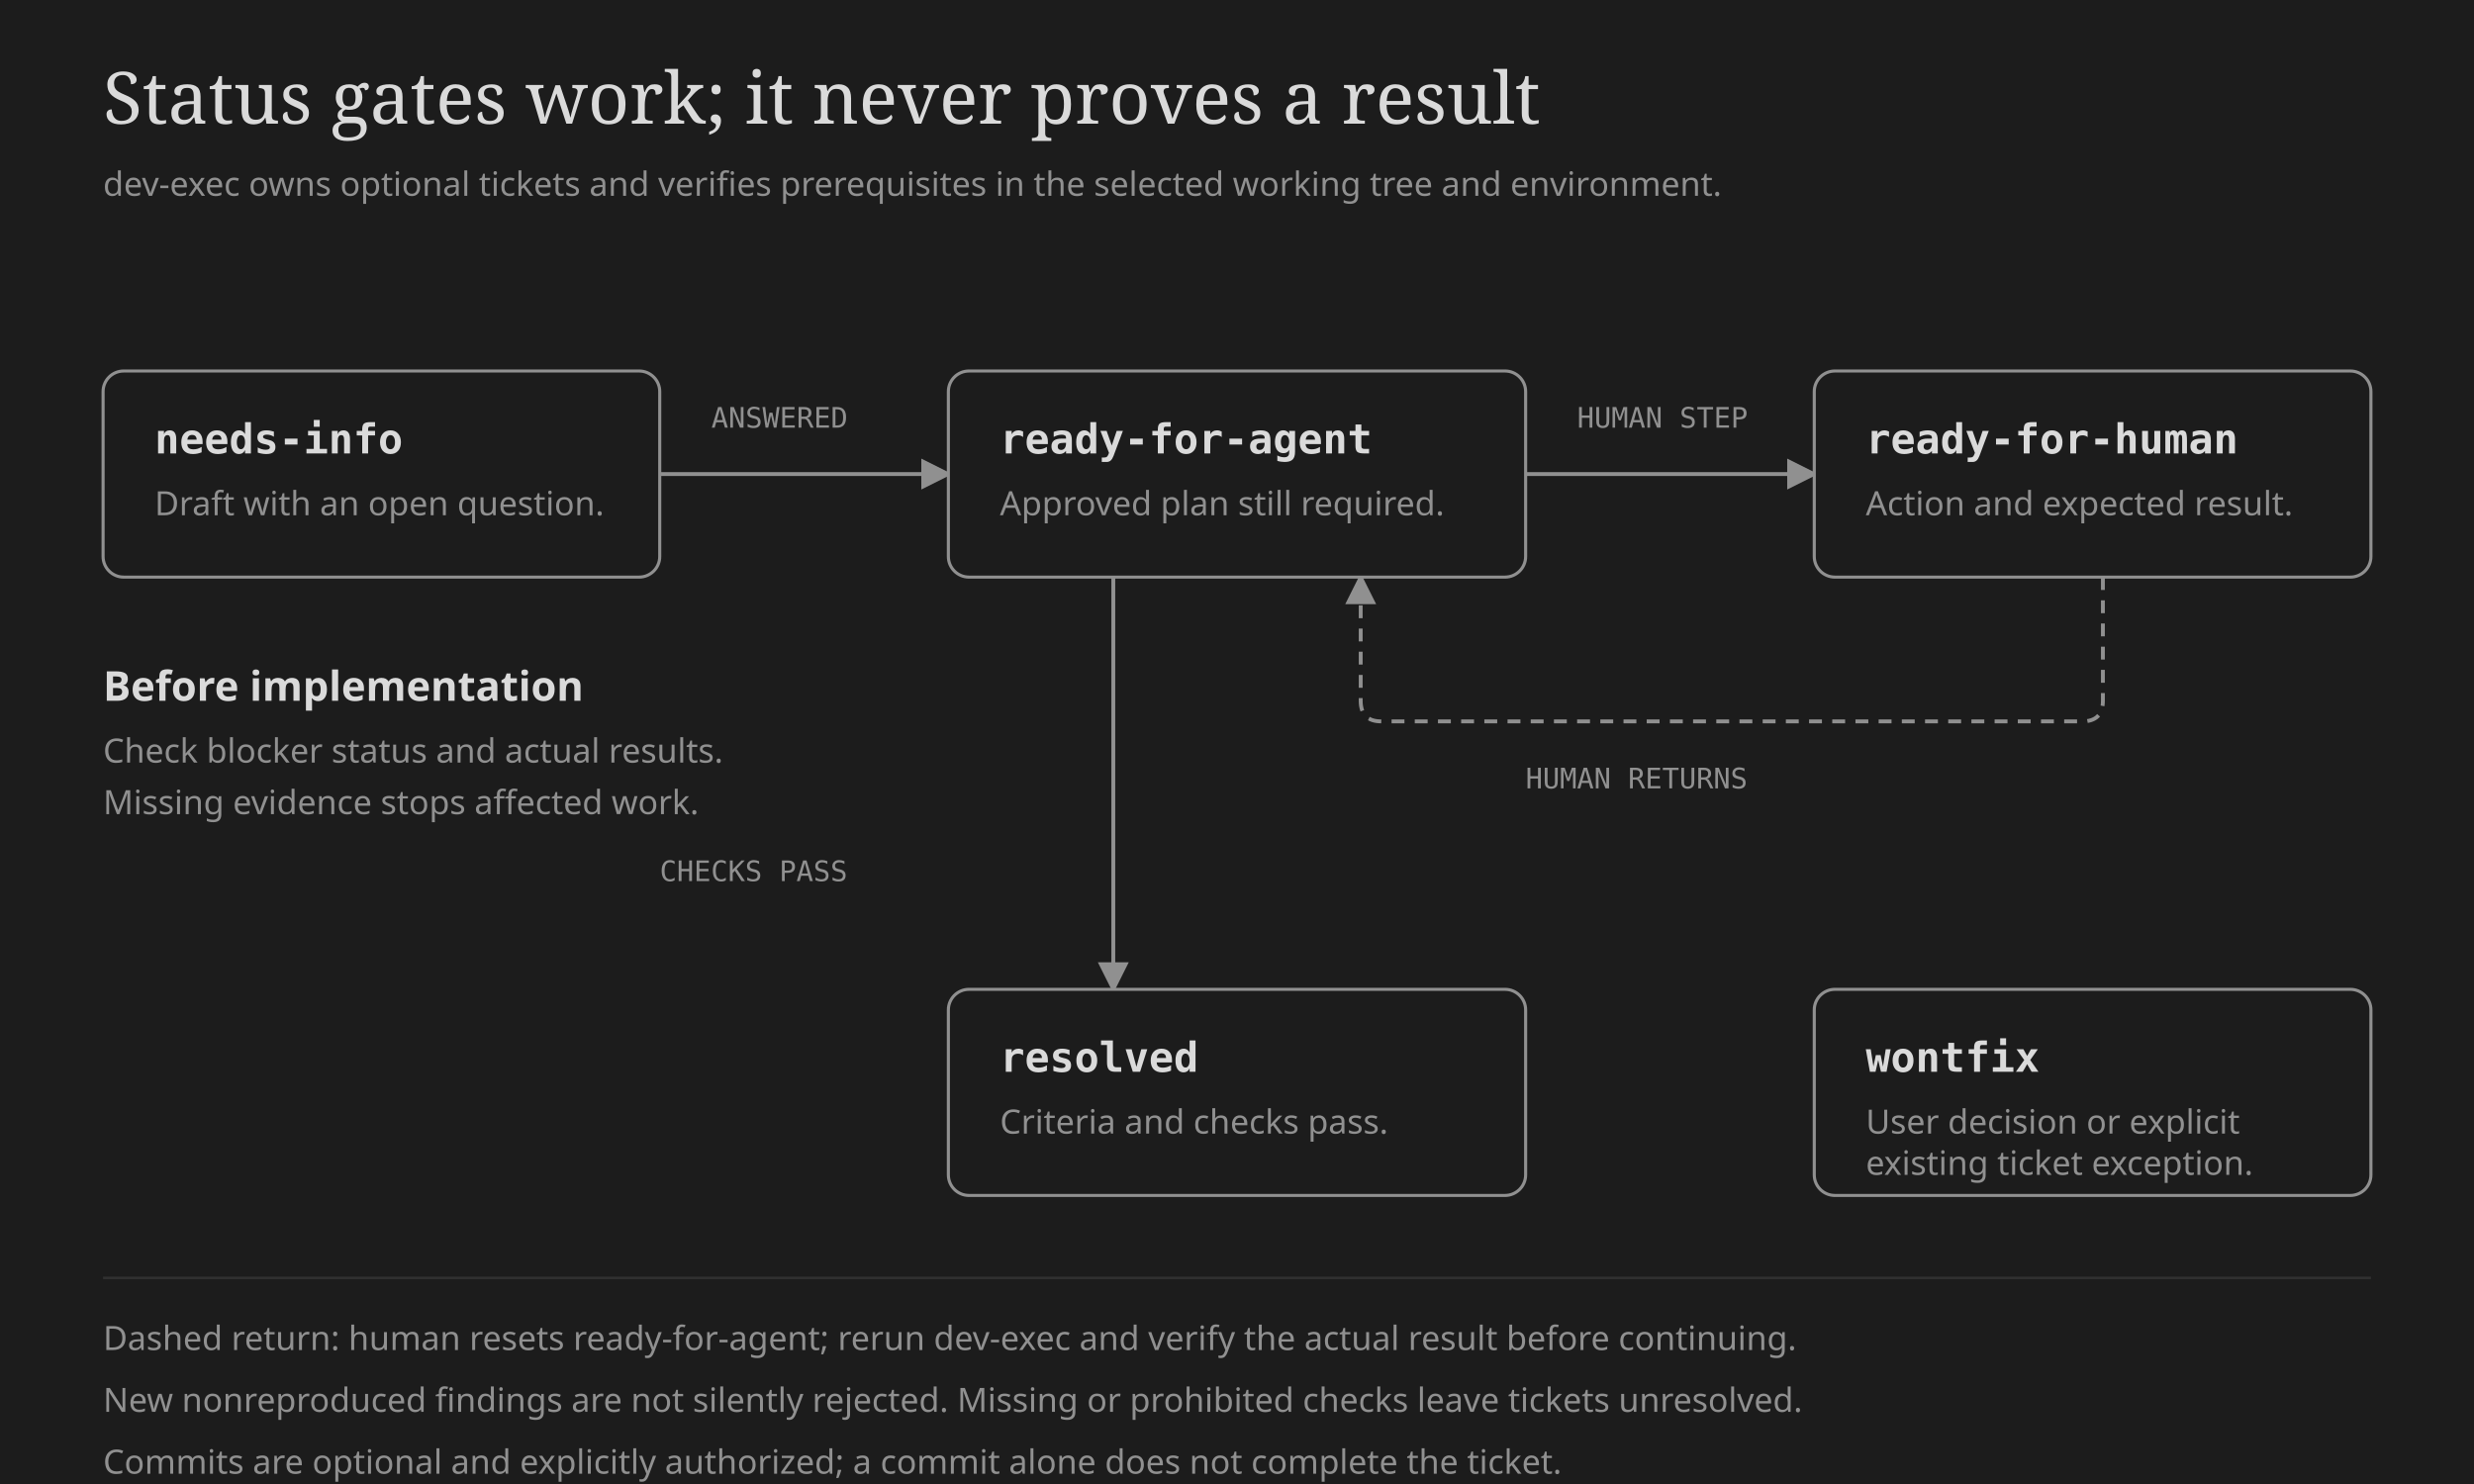
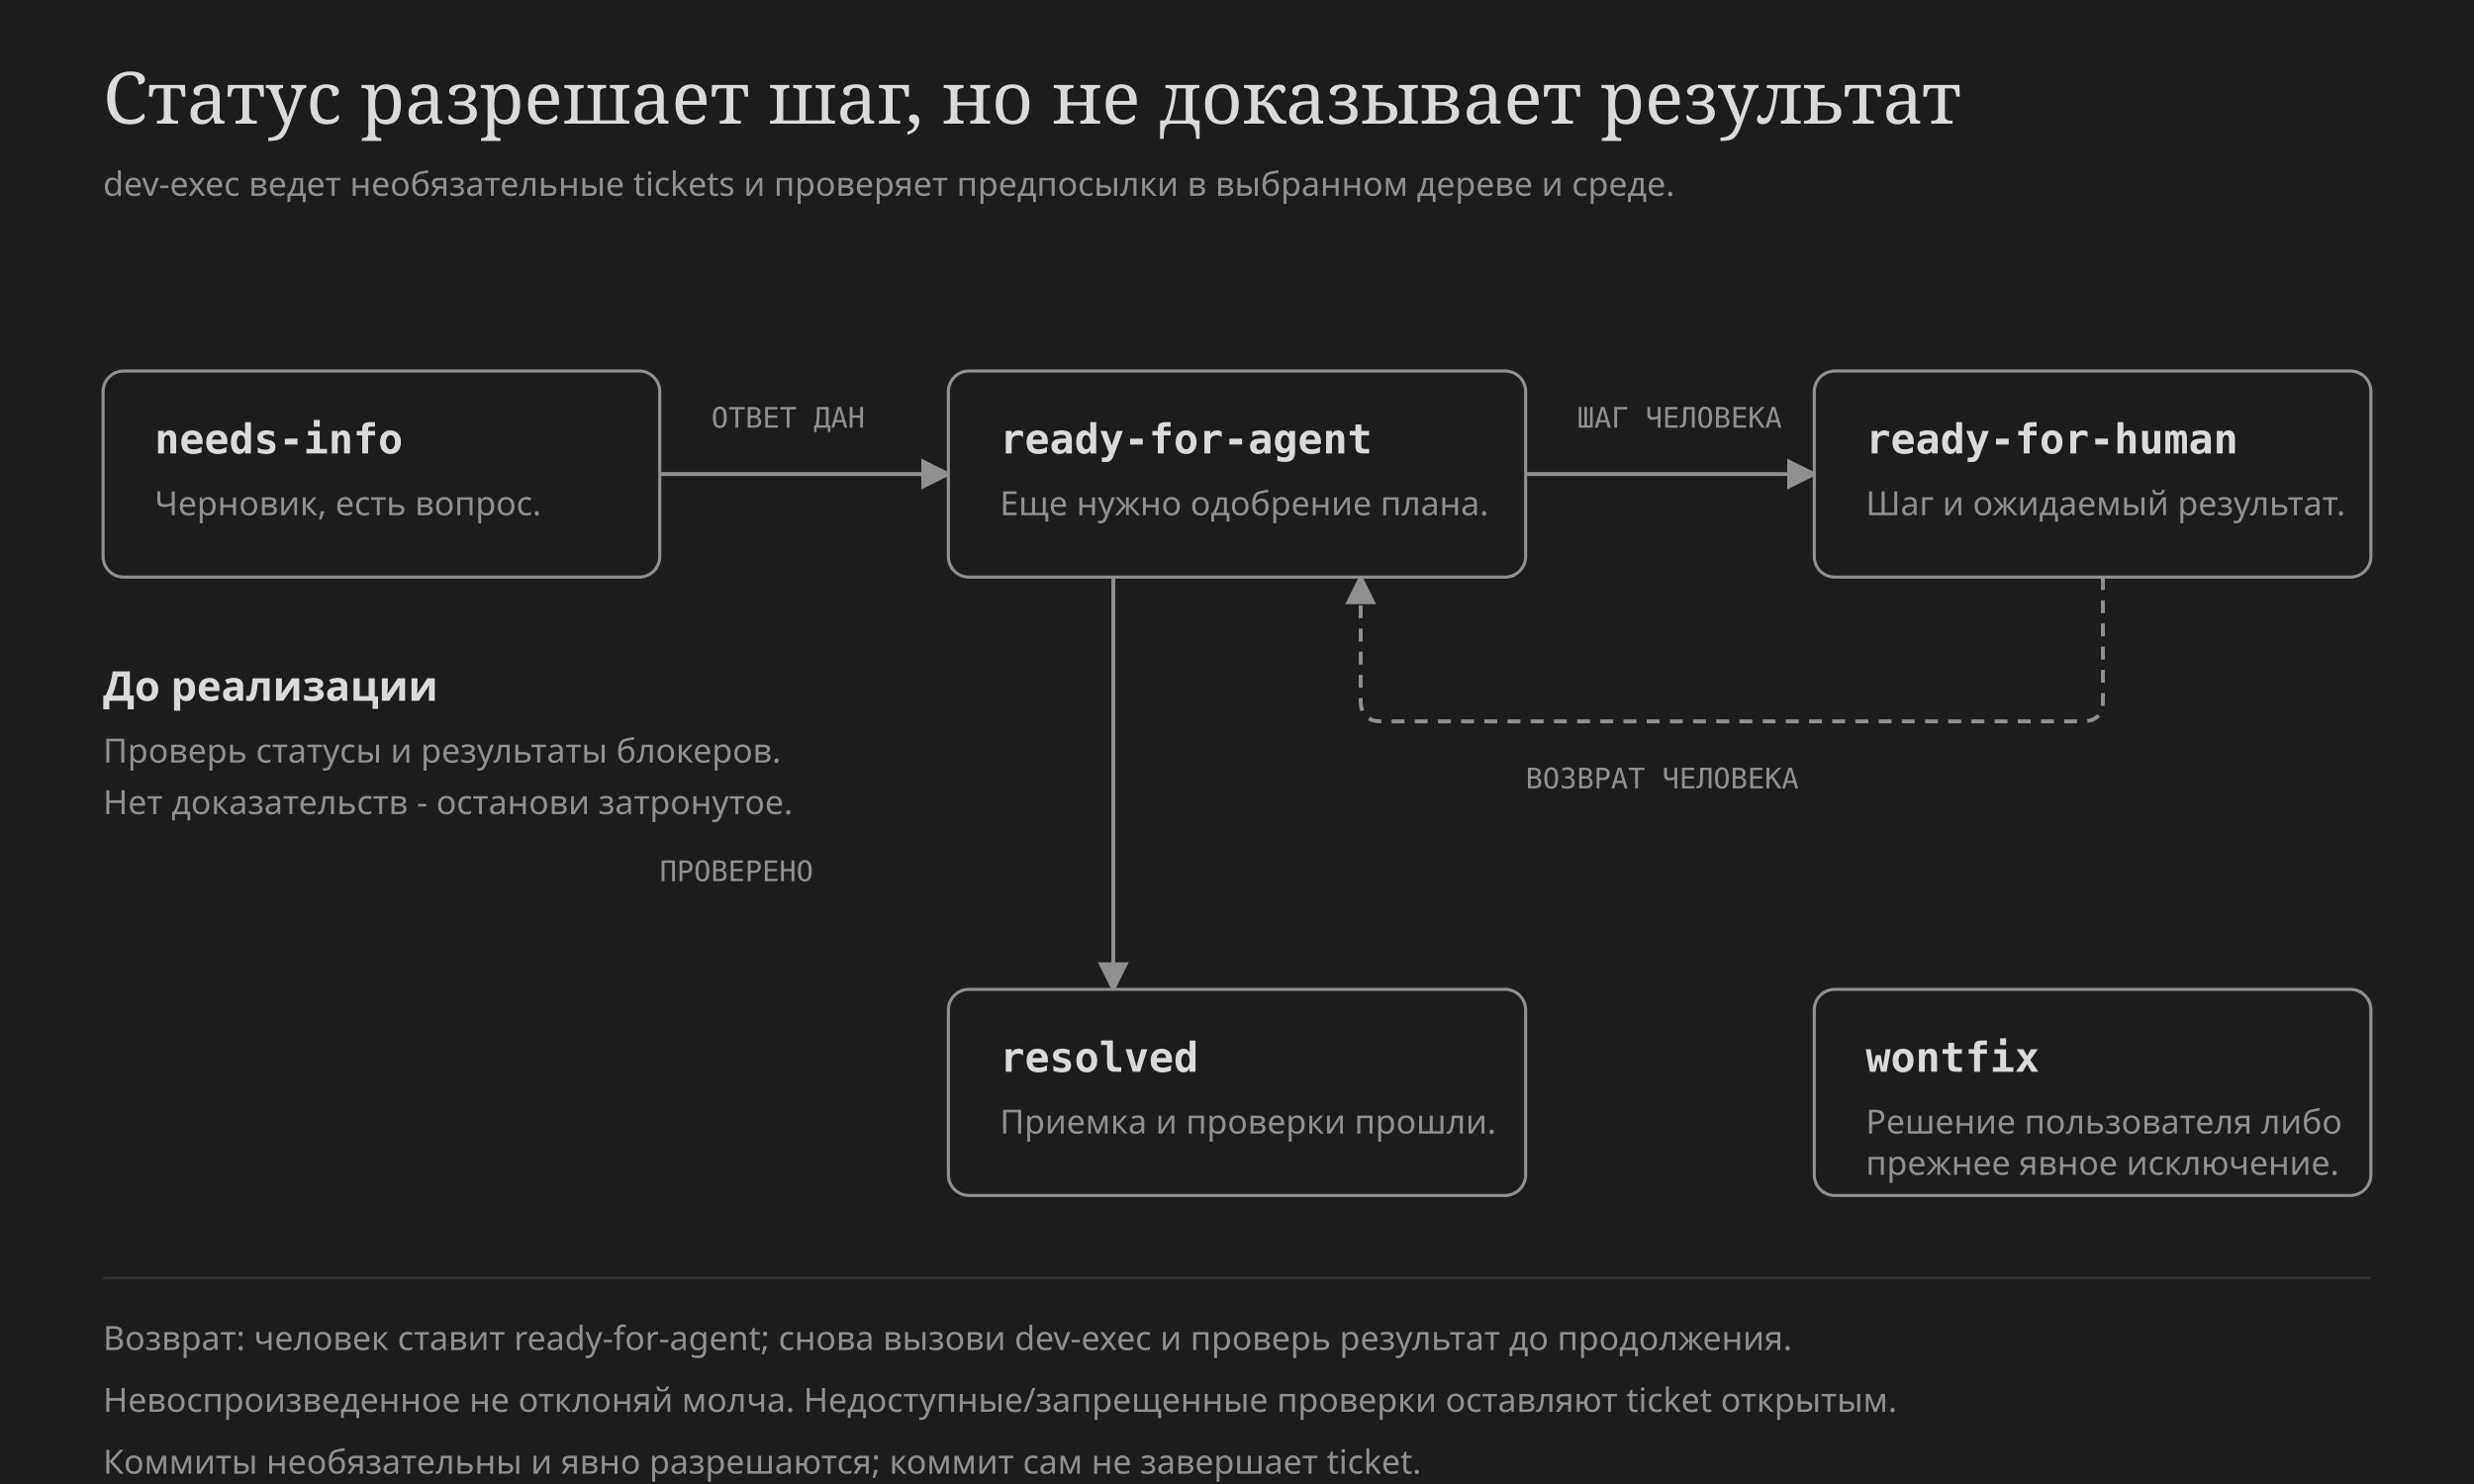
<svg xmlns="http://www.w3.org/2000/svg" width="960" height="576" viewBox="0 0 960 576" role="img" aria-labelledby="ticket-status-dark-title ticket-status-dark-desc">
  <defs>
    <marker id="ticket-status-dark-arrow" markerWidth="8" markerHeight="8" refX="7" refY="4" orient="auto">
      <path d="M0 0 L8 4 L0 8 Z" fill="#909090" />
    </marker>
  </defs>
  <style>text{font-family:'Geist',system-ui,sans-serif;fill:#dadada}.title{font-family:'Instrument Serif',Georgia,serif;font-size:28px}.name{font-family:'Geist Mono',ui-monospace,monospace;font-size:16px;font-weight:600}.heading{font-size:16px;font-weight:600}.sub{font-size:13px;fill:#909090}.label{font-family:'Geist Mono',ui-monospace,monospace;font-size:11px;fill:#909090}.node{fill:#1c1c1c;stroke:#909090;stroke-width:1.2}.edge{fill:none;stroke:#909090;stroke-width:1.5;marker-end:url(#ticket-status-dark-arrow)}.return{stroke-dasharray:5 4}.mask{fill:#1c1c1c}</style>
  <rect width="960" height="576" fill="#1c1c1c" />
-   <text class="title" x="40" y="48">Status gates work; it never proves a result</text>
-   <text class="sub" x="40" y="76">dev-exec owns optional tickets and verifies prerequisites in the selected working tree and environment.</text>
+   <text class="title" x="40" y="48">Статус разрешает шаг, но не доказывает результат</text>
+   <text class="sub" x="40" y="76">dev-exec ведет необязательные tickets и проверяет предпосылки в выбранном дереве и среде.</text>
  <path class="edge" d="M256 184 H368" />
  <path class="edge" d="M592 184 H704" />
  <path class="edge return" d="M816 224 V272 Q816 280 808 280 H536 Q528 280 528 272 V224" />
  <path class="edge" d="M432 224 V384" />
  <rect class="mask" x="272" y="148" width="80" height="28" />
-   <text class="label" x="276" y="166">ANSWERED</text>
+   <text class="label" x="276" y="166">ОТВЕТ ДАН</text>
  <rect class="mask" x="608" y="148" width="80" height="28" />
-   <text class="label" x="612" y="166">HUMAN STEP</text>
+   <text class="label" x="612" y="166">ШАГ ЧЕЛОВЕКА</text>
  <rect class="mask" x="584" y="288" width="200" height="28" />
-   <text class="label" x="592" y="306">HUMAN RETURNS</text>
+   <text class="label" x="592" y="306">ВОЗВРАТ ЧЕЛОВЕКА</text>
  <rect class="mask" x="248" y="324" width="176" height="28" />
-   <text class="label" x="256" y="342">CHECKS PASS</text>
+   <text class="label" x="256" y="342">ПРОВЕРЕНО</text>
  <rect class="node" x="40" y="144" width="216" height="80" rx="8" />
  <text class="name" x="60" y="176">needs-info</text>
-   <text class="sub" x="60" y="200">Draft with an open question.</text>
+   <text class="sub" x="60" y="200">Черновик, есть вопрос.</text>
  <rect class="node" x="368" y="144" width="224" height="80" rx="8" />
  <text class="name" x="388" y="176">ready-for-agent</text>
-   <text class="sub" x="388" y="200">Approved plan still required.</text>
+   <text class="sub" x="388" y="200">Еще нужно одобрение плана.</text>
  <rect class="node" x="704" y="144" width="216" height="80" rx="8" />
  <text class="name" x="724" y="176">ready-for-human</text>
-   <text class="sub" x="724" y="200">Action and expected result.</text>
-   <text class="heading" x="40" y="272">Before implementation</text>
-   <text class="sub" x="40" y="296">Check blocker status and actual results.</text>
-   <text class="sub" x="40" y="316">Missing evidence stops affected work.</text>
+   <text class="sub" x="724" y="200">Шаг и ожидаемый результат.</text>
+   <text class="heading" x="40" y="272">До реализации</text>
+   <text class="sub" x="40" y="296">Проверь статусы и результаты блокеров.</text>
+   <text class="sub" x="40" y="316">Нет доказательств - останови затронутое.</text>
  <rect class="node" x="368" y="384" width="224" height="80" rx="8" />
  <text class="name" x="388" y="416">resolved</text>
-   <text class="sub" x="388" y="440">Criteria and checks pass.</text>
+   <text class="sub" x="388" y="440">Приемка и проверки прошли.</text>
  <rect class="node" x="704" y="384" width="216" height="80" rx="8" />
  <text class="name" x="724" y="416">wontfix</text>
-   <text class="sub" x="724" y="440">User decision or explicit</text>
-   <text class="sub" x="724" y="456">existing ticket exception.</text>
+   <text class="sub" x="724" y="440">Решение пользователя либо</text>
+   <text class="sub" x="724" y="456">прежнее явное исключение.</text>
  <path d="M40 496 H920" stroke="#303030" />
-   <text class="sub" x="40" y="524">Dashed return: human resets ready-for-agent; rerun dev-exec and verify the actual result before continuing.</text>
-   <text class="sub" x="40" y="548">New nonreproduced findings are not silently rejected. Missing or prohibited checks leave tickets unresolved.</text>
-   <text class="sub" x="40" y="572">Commits are optional and explicitly authorized; a commit alone does not complete the ticket.</text>
+   <text class="sub" x="40" y="524">Возврат: человек ставит ready-for-agent; снова вызови dev-exec и проверь результат до продолжения.</text>
+   <text class="sub" x="40" y="548">Невоспроизведенное не отклоняй молча. Недоступные/запрещенные проверки оставляют ticket открытым.</text>
+   <text class="sub" x="40" y="572">Коммиты необязательны и явно разрешаются; коммит сам не завершает ticket.</text>
</svg>
